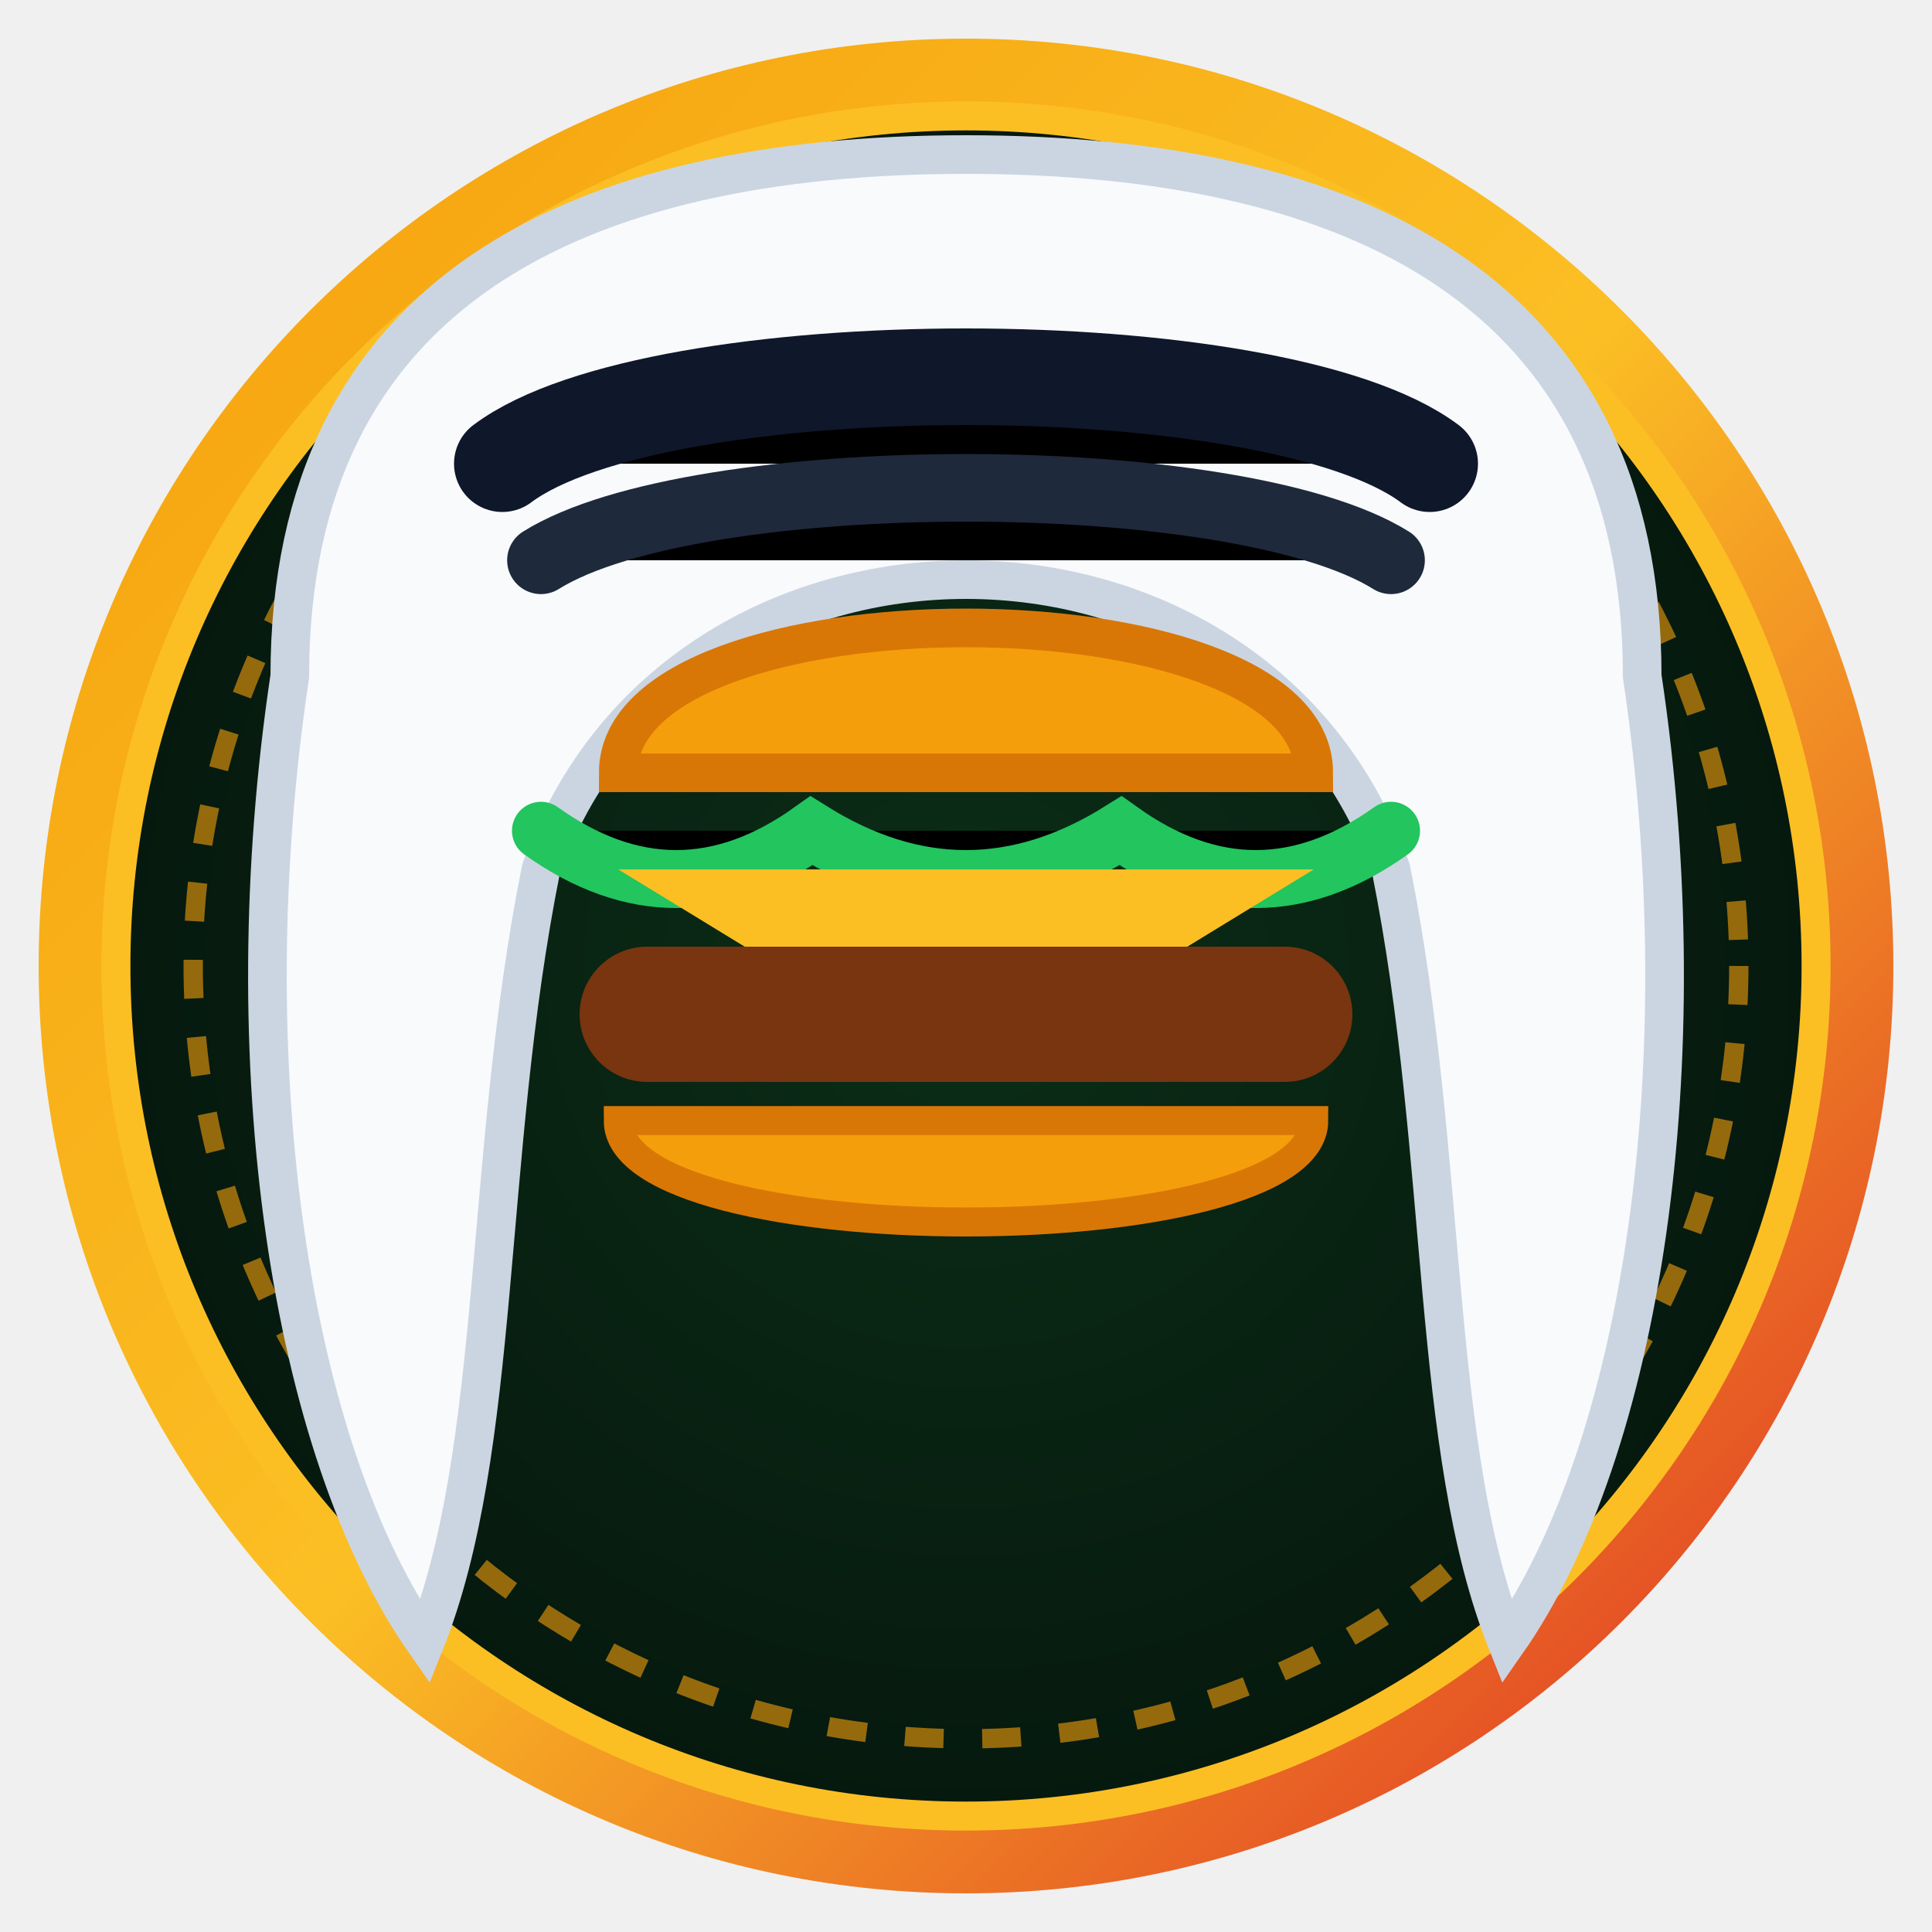
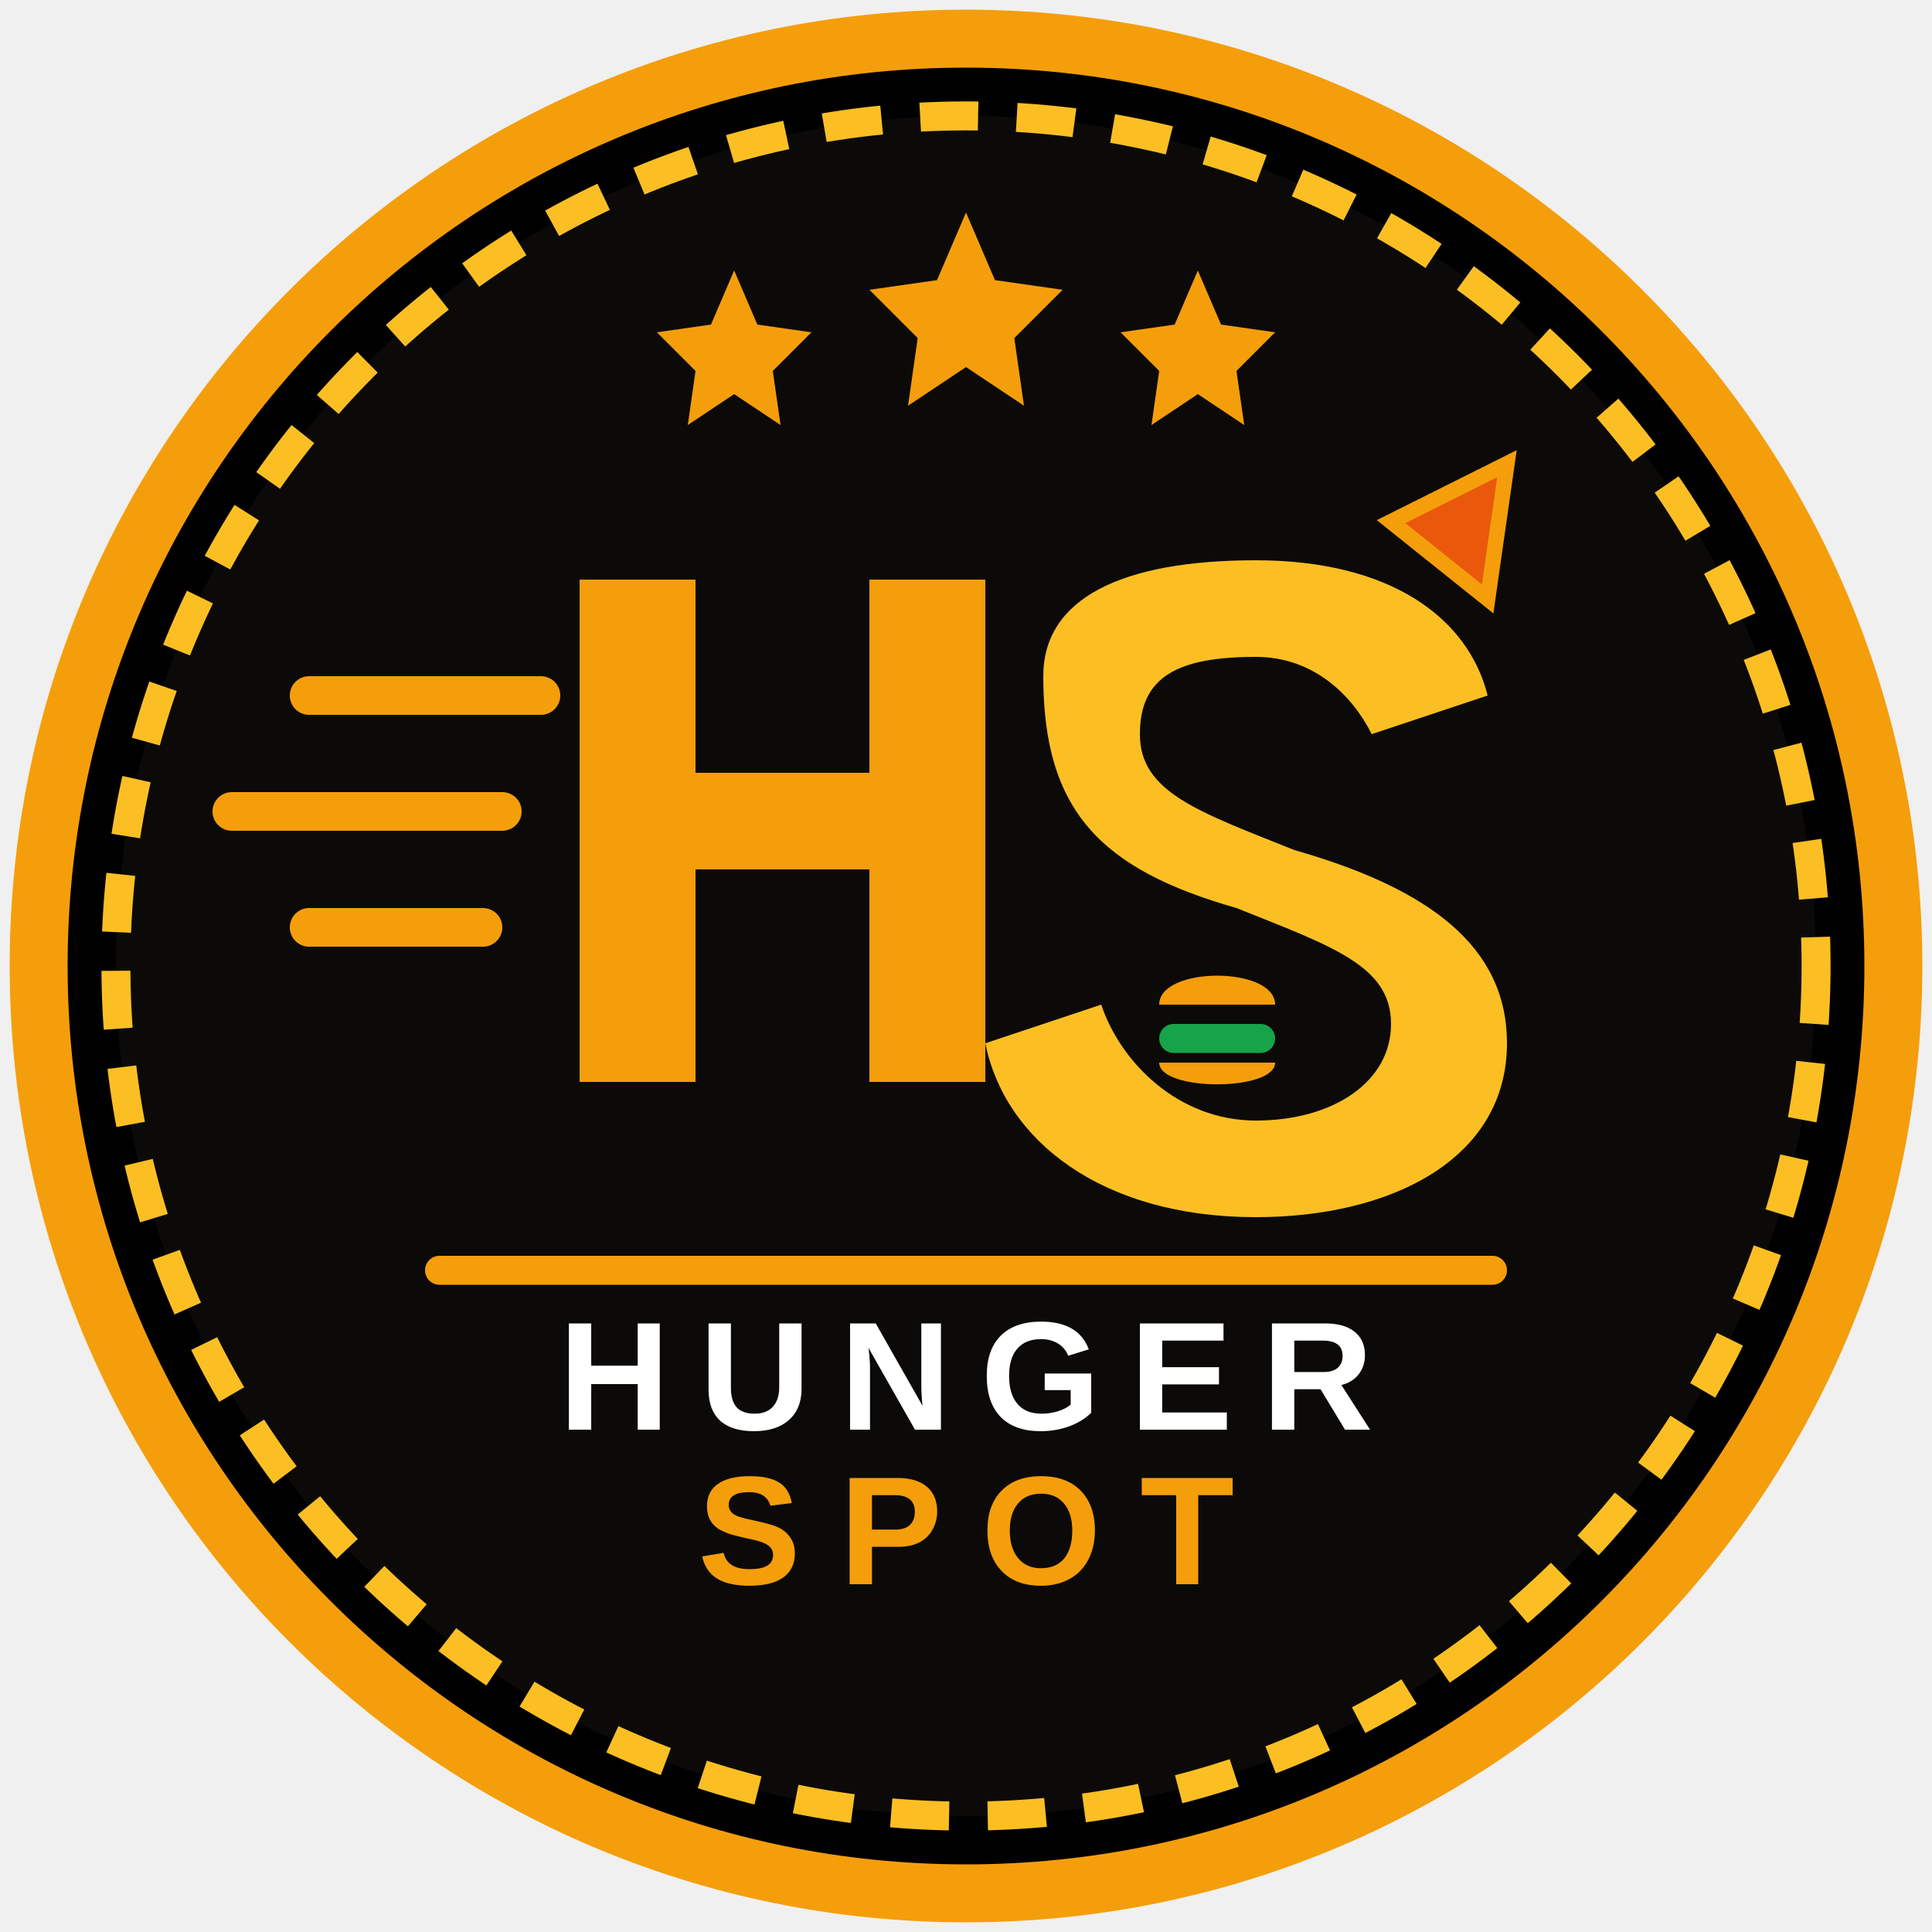
<svg xmlns="http://www.w3.org/2000/svg" viewBox="0 0 100 100" width="100%" height="100%">
-   <defs>
-     <linearGradient id="goldRing" x1="0%" y1="0%" x2="100%" y2="100%">
-       <stop offset="0%" stop-color="#F59E0B" />
-       <stop offset="50%" stop-color="#FBBF24" />
-       <stop offset="100%" stop-color="#DC2626" />
-     </linearGradient>
-     <radialGradient id="darkBg" cx="50%" cy="50%" r="50%">
-       <stop offset="0%" stop-color="#0b2e17" />
-       <stop offset="100%" stop-color="#06190e" />
-     </radialGradient>
-   </defs>
-   <circle cx="50" cy="50" r="48" fill="url(#goldRing)" />
-   <circle cx="50" cy="50" r="44" fill="url(#darkBg)" stroke="#FBBF24" stroke-width="1.5" />
-   <circle cx="50" cy="50" r="40" fill="none" stroke="#F59E0B" stroke-width="1" stroke-dasharray="2 2" opacity="0.6" />
-   <path d="M15 35 C15 15, 30 8, 50 8 C70 8, 85 15, 85 35 C88 55, 85 75, 78 85 C74 75, 75 60, 72 45 C65 25, 35 25, 28 45 C25 60, 26 75, 22 85 C15 75, 12 55, 15 35 Z" fill="#F8FAFC" stroke="#CBD5E1" stroke-width="2" />
-   <path d="M26 24 C34 18, 66 18, 74 24" stroke="#0F172A" stroke-width="5" stroke-linecap="round" />
-   <path d="M28 29 C36 24, 64 24, 72 29" stroke="#1E293B" stroke-width="3.5" stroke-linecap="round" />
-   <path d="M32 40 C32 30, 68 30, 68 40 Z" fill="#F59E0B" stroke="#D97706" stroke-width="2" />
-   <path d="M28 43 Q35 48 42 43 Q50 48 58 43 Q65 48 72 43" stroke="#22C55E" stroke-width="3" stroke-linecap="round" />
-   <polygon points="32,45 68,45 50,56" fill="#FBBF24" />
-   <rect x="30" y="49" width="40" height="7" rx="3.5" fill="#78350F" />
-   <path d="M32 58 C32 65, 68 65, 68 58 Z" fill="#F59E0B" stroke="#D97706" stroke-width="1.5" />
+   <circle cx="50" cy="50" r="48" fill="#000000" stroke="#f59e0b" stroke-width="3" />
+   <circle cx="50" cy="50" r="44" fill="#0c0a09" stroke="#fbbf24" stroke-width="1.5" stroke-dasharray="3 2" />
+   <g fill="#f59e0b">
+     <polygon points="50,11 51.5,14.5 55,15 52.5,17.5 53,21 50,19 47,21 47.5,17.5 45,15 48.5,14.5" />
+     <polygon points="38,14 39.2,16.8 42,17.2 40,19.2 40.4,22 38,20.4 35.6,22 36,19.2 34,17.2 36.8,16.8" />
+     <polygon points="62,14 63.2,16.8 66,17.2 64,19.2 64.4,22 62,20.4 59.6,22 60,19.2 58,17.2 60.8,16.8" />
+   </g>
+   <line x1="16" y1="36" x2="28" y2="36" stroke="#f59e0b" stroke-width="2" stroke-linecap="round" />
+   <line x1="12" y1="42" x2="26" y2="42" stroke="#f59e0b" stroke-width="2" stroke-linecap="round" />
+   <line x1="16" y1="48" x2="25" y2="48" stroke="#f59e0b" stroke-width="2" stroke-linecap="round" />
+   <path d="M30 30 L36 30 L36 40 L45 40 L45 30 L51 30 L51 56 L45 56 L45 45 L36 45 L36 56 L30 56 Z" fill="#f59e0b" />
+   <path d="M54 35 C54 31 58 29 65 29 C72 29 76 32 77 36 L71 38 C70 36 68 34 65 34 C61 34 59 35 59 38 C59 41 62 42 67 44 C74 46 78 49 78 54 C78 60 72 63 65 63 C57 63 52 59 51 54 L57 52 C58 55 61 58 65 58 C69 58 72 56 72 53 C72 50 69 49 64 47 C57 45 54 42 54 35 Z" fill="#fbbf24" />
+   <path d="M72 27 L78 24 L77 31 Z" fill="#ea580c" stroke="#f59e0b" stroke-width="0.8" />
+   <path d="M60 52 C60 50 66 50 66 52 Z" fill="#f59e0b" />
+   <rect x="60" y="53" width="6" height="1.5" rx="0.75" fill="#16a34a" />
+   <path d="M60 55 C60 56.5 66 56.5 66 55 Z" fill="#f59e0b" />
+   <rect x="22" y="65" width="56" height="1.5" rx="0.75" fill="#f59e0b" />
+   <text x="50" y="74" fill="#ffffff" font-size="8" font-weight="900" font-family="Arial, sans-serif" text-anchor="middle" letter-spacing="1.5">HUNGER</text>
+   <text x="50" y="82" fill="#f59e0b" font-size="8" font-weight="900" font-family="Arial, sans-serif" text-anchor="middle" letter-spacing="2">SPOT</text>
</svg>
